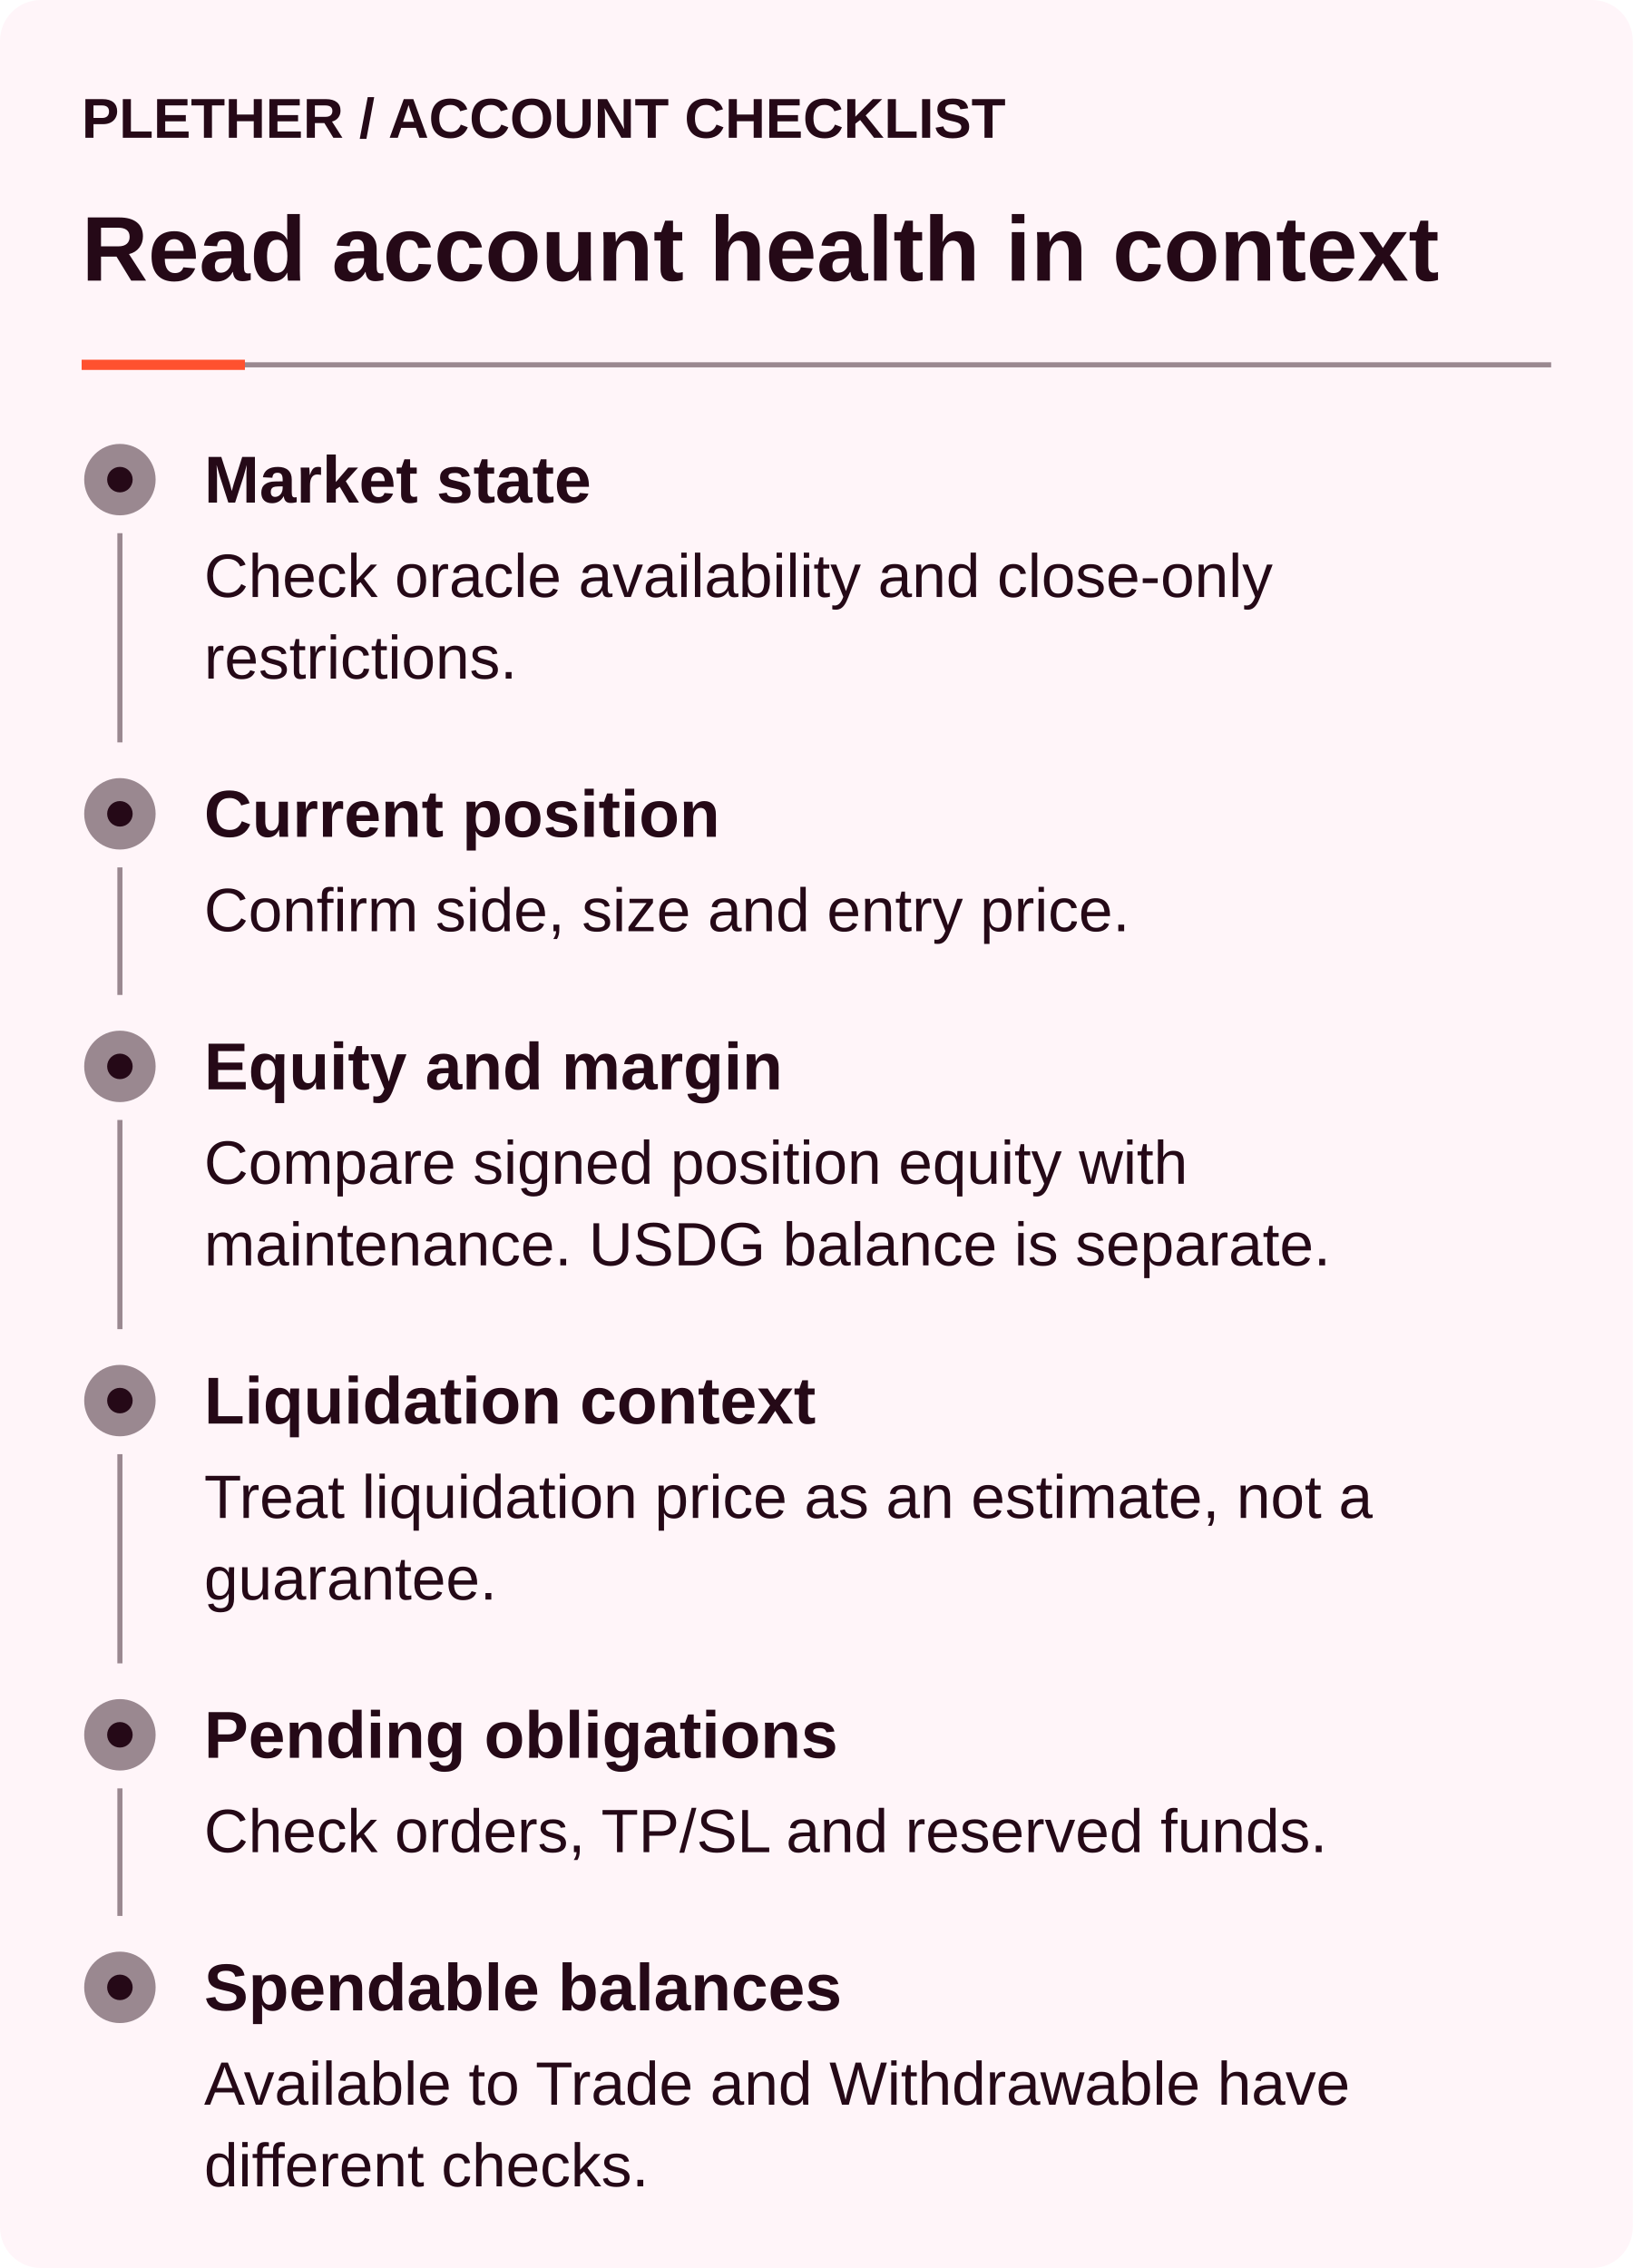
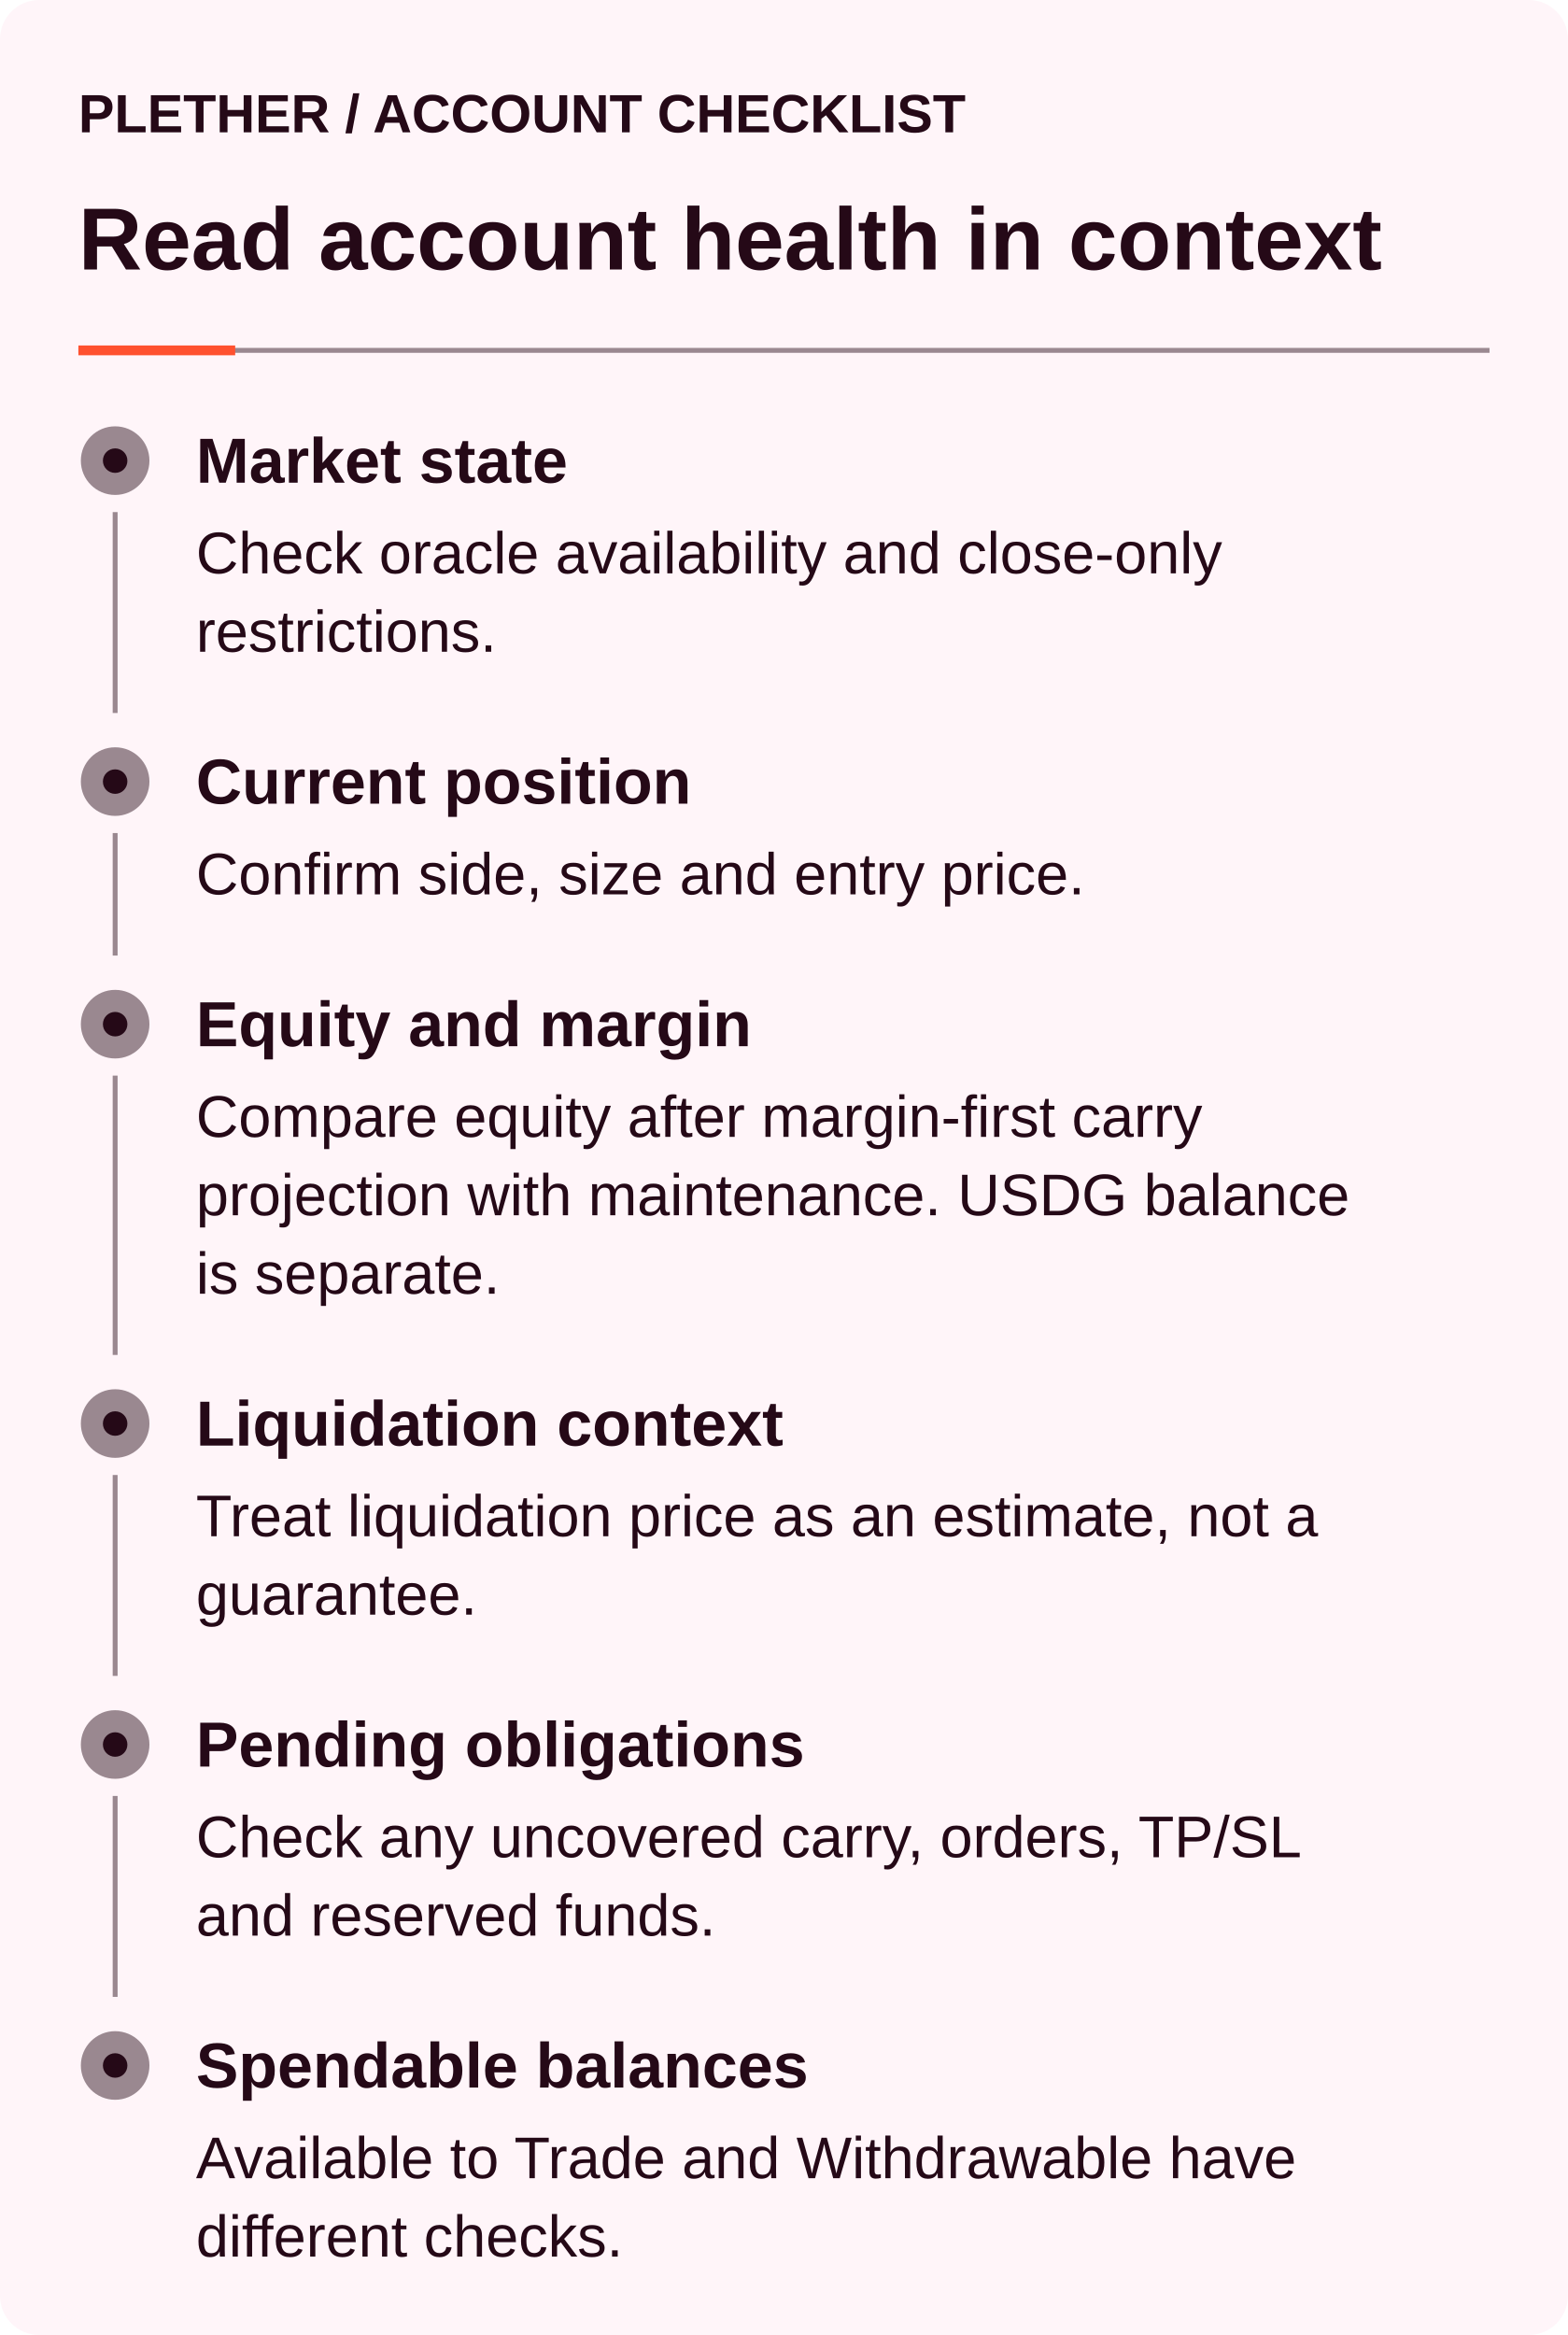
- <svg xmlns="http://www.w3.org/2000/svg" width="640" height="889" viewBox="0 0 640 889" role="img" aria-labelledby="account-health-reading-order-title account-health-reading-order-desc" focusable="false">
+ <svg xmlns="http://www.w3.org/2000/svg" width="640" height="953" viewBox="0 0 640 953" role="img" aria-labelledby="account-health-reading-order-title account-health-reading-order-desc" focusable="false">
  <style>text{font-family:Arial,Helvetica,sans-serif}</style>
-   <rect width="640" height="889" rx="16" fill="#FFF5F9" />
+   <rect width="640" height="953" rx="16" fill="#FFF5F9" />
  <text x="32" y="54" font-size="22" font-weight="700" fill="#250917" data-max-width="576">PLETHER / ACCOUNT CHECKLIST</text>
  <text x="32" y="110" font-size="36" font-weight="700" fill="#250917" data-max-width="576">Read account health in context</text>
  <path d="M32 143 L608 143" stroke="#9A8890" stroke-width="2" fill="none" />
  <path d="M32 143 h64" stroke="#FF512F" stroke-width="4" fill="none" />
  <circle cx="47" cy="188" r="14" fill="#9A8890" />
  <circle cx="47" cy="188" r="5" fill="#250917" />
  <text x="80" y="197" font-size="26" font-weight="700" fill="#250917" data-max-width="528">Market state</text>
  <text x="80" y="234" font-size="24" font-weight="400" fill="#250917" data-max-width="528">Check oracle availability and close-only</text>
  <text x="80" y="266" font-size="24" font-weight="400" fill="#250917" data-max-width="528">restrictions.</text>
  <path d="M47 209 L47 291" stroke="#9A8890" stroke-width="2" fill="none" />
  <circle cx="47" cy="319" r="14" fill="#9A8890" />
  <circle cx="47" cy="319" r="5" fill="#250917" />
  <text x="80" y="328" font-size="26" font-weight="700" fill="#250917" data-max-width="528">Current position</text>
  <text x="80" y="365" font-size="24" font-weight="400" fill="#250917" data-max-width="528">Confirm side, size and entry price.</text>
  <path d="M47 340 L47 390" stroke="#9A8890" stroke-width="2" fill="none" />
  <circle cx="47" cy="418" r="14" fill="#9A8890" />
  <circle cx="47" cy="418" r="5" fill="#250917" />
  <text x="80" y="427" font-size="26" font-weight="700" fill="#250917" data-max-width="528">Equity and margin</text>
-   <text x="80" y="464" font-size="24" font-weight="400" fill="#250917" data-max-width="528">Compare signed position equity with</text>
-   <text x="80" y="496" font-size="24" font-weight="400" fill="#250917" data-max-width="528">maintenance. USDG balance is separate.</text>
-   <path d="M47 439 L47 521" stroke="#9A8890" stroke-width="2" fill="none" />
-   <circle cx="47" cy="549" r="14" fill="#9A8890" />
-   <circle cx="47" cy="549" r="5" fill="#250917" />
-   <text x="80" y="558" font-size="26" font-weight="700" fill="#250917" data-max-width="528">Liquidation context</text>
-   <text x="80" y="595" font-size="24" font-weight="400" fill="#250917" data-max-width="528">Treat liquidation price as an estimate, not a</text>
-   <text x="80" y="627" font-size="24" font-weight="400" fill="#250917" data-max-width="528">guarantee.</text>
-   <path d="M47 570 L47 652" stroke="#9A8890" stroke-width="2" fill="none" />
-   <circle cx="47" cy="680" r="14" fill="#9A8890" />
-   <circle cx="47" cy="680" r="5" fill="#250917" />
-   <text x="80" y="689" font-size="26" font-weight="700" fill="#250917" data-max-width="528">Pending obligations</text>
-   <text x="80" y="726" font-size="24" font-weight="400" fill="#250917" data-max-width="528">Check orders, TP/SL and reserved funds.</text>
-   <path d="M47 701 L47 751" stroke="#9A8890" stroke-width="2" fill="none" />
-   <circle cx="47" cy="779" r="14" fill="#9A8890" />
-   <circle cx="47" cy="779" r="5" fill="#250917" />
-   <text x="80" y="788" font-size="26" font-weight="700" fill="#250917" data-max-width="528">Spendable balances</text>
-   <text x="80" y="825" font-size="24" font-weight="400" fill="#250917" data-max-width="528">Available to Trade and Withdrawable have</text>
-   <text x="80" y="857" font-size="24" font-weight="400" fill="#250917" data-max-width="528">different checks.</text>
+   <text x="80" y="464" font-size="24" font-weight="400" fill="#250917" data-max-width="528">Compare equity after margin-first carry</text>
+   <text x="80" y="496" font-size="24" font-weight="400" fill="#250917" data-max-width="528">projection with maintenance. USDG balance</text>
+   <text x="80" y="528" font-size="24" font-weight="400" fill="#250917" data-max-width="528">is separate.</text>
+   <path d="M47 439 L47 553" stroke="#9A8890" stroke-width="2" fill="none" />
+   <circle cx="47" cy="581" r="14" fill="#9A8890" />
+   <circle cx="47" cy="581" r="5" fill="#250917" />
+   <text x="80" y="590" font-size="26" font-weight="700" fill="#250917" data-max-width="528">Liquidation context</text>
+   <text x="80" y="627" font-size="24" font-weight="400" fill="#250917" data-max-width="528">Treat liquidation price as an estimate, not a</text>
+   <text x="80" y="659" font-size="24" font-weight="400" fill="#250917" data-max-width="528">guarantee.</text>
+   <path d="M47 602 L47 684" stroke="#9A8890" stroke-width="2" fill="none" />
+   <circle cx="47" cy="712" r="14" fill="#9A8890" />
+   <circle cx="47" cy="712" r="5" fill="#250917" />
+   <text x="80" y="721" font-size="26" font-weight="700" fill="#250917" data-max-width="528">Pending obligations</text>
+   <text x="80" y="758" font-size="24" font-weight="400" fill="#250917" data-max-width="528">Check any uncovered carry, orders, TP/SL</text>
+   <text x="80" y="790" font-size="24" font-weight="400" fill="#250917" data-max-width="528">and reserved funds.</text>
+   <path d="M47 733 L47 815" stroke="#9A8890" stroke-width="2" fill="none" />
+   <circle cx="47" cy="843" r="14" fill="#9A8890" />
+   <circle cx="47" cy="843" r="5" fill="#250917" />
+   <text x="80" y="852" font-size="26" font-weight="700" fill="#250917" data-max-width="528">Spendable balances</text>
+   <text x="80" y="889" font-size="24" font-weight="400" fill="#250917" data-max-width="528">Available to Trade and Withdrawable have</text>
+   <text x="80" y="921" font-size="24" font-weight="400" fill="#250917" data-max-width="528">different checks.</text>
</svg>
